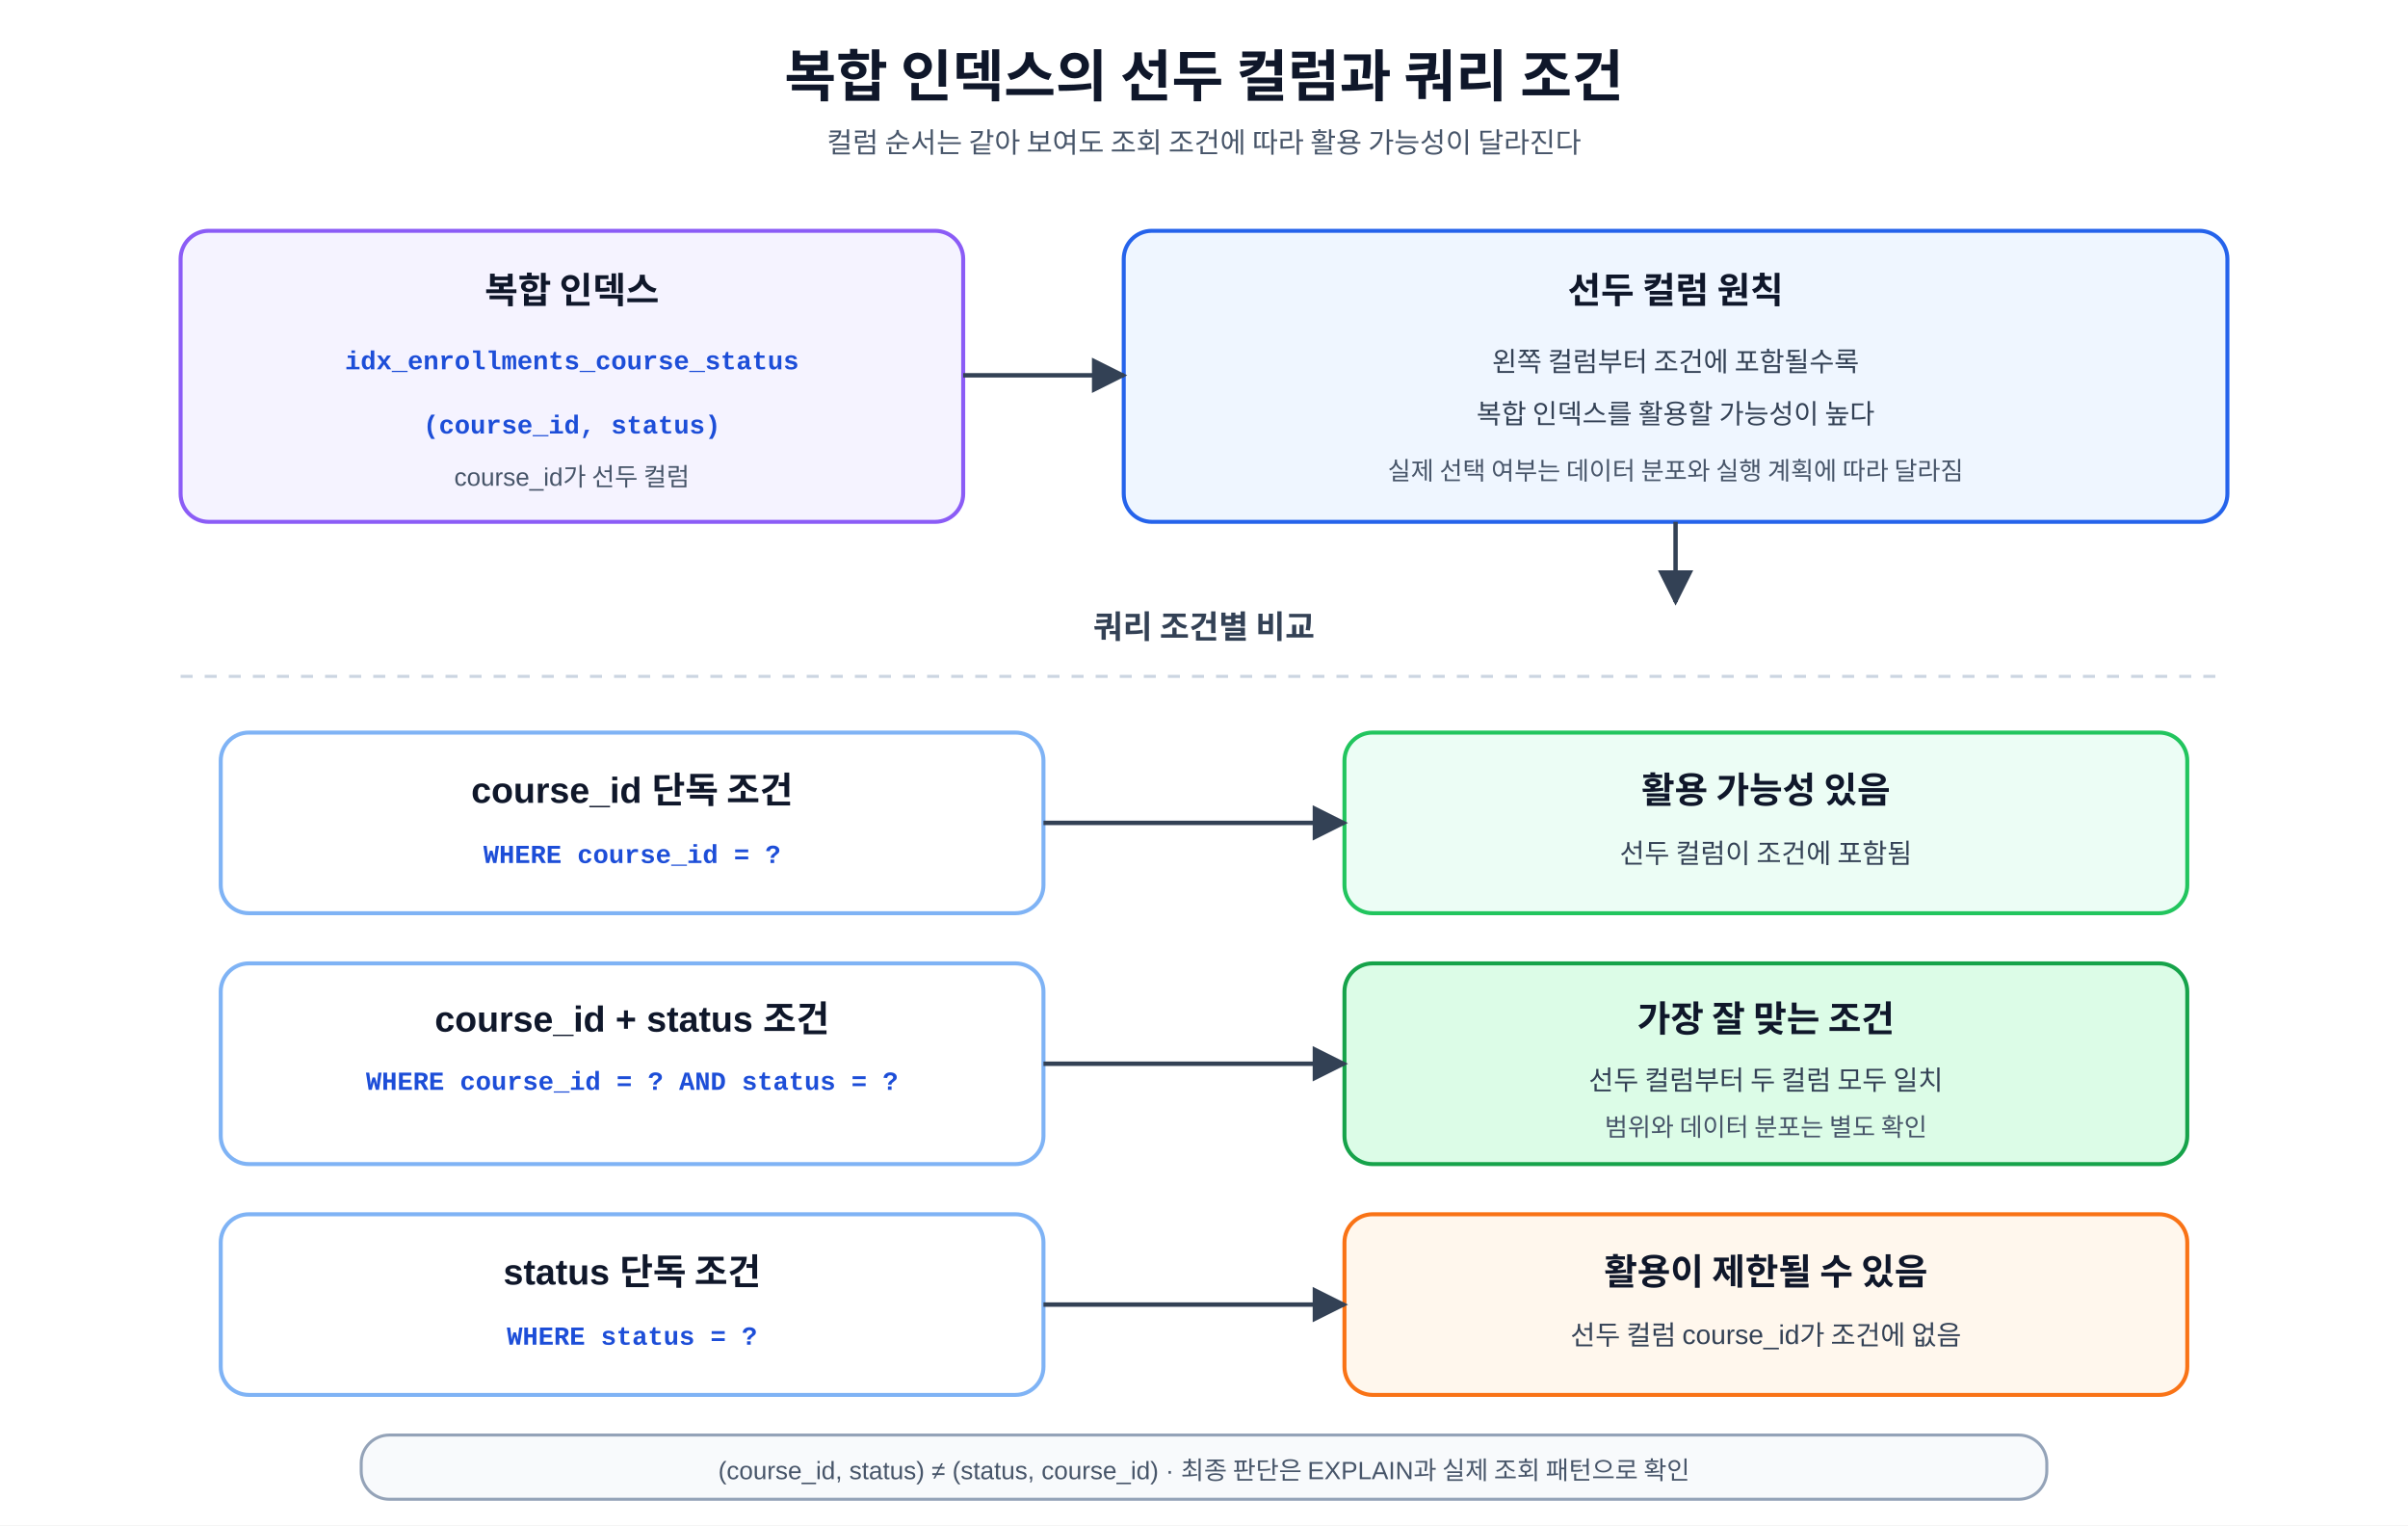
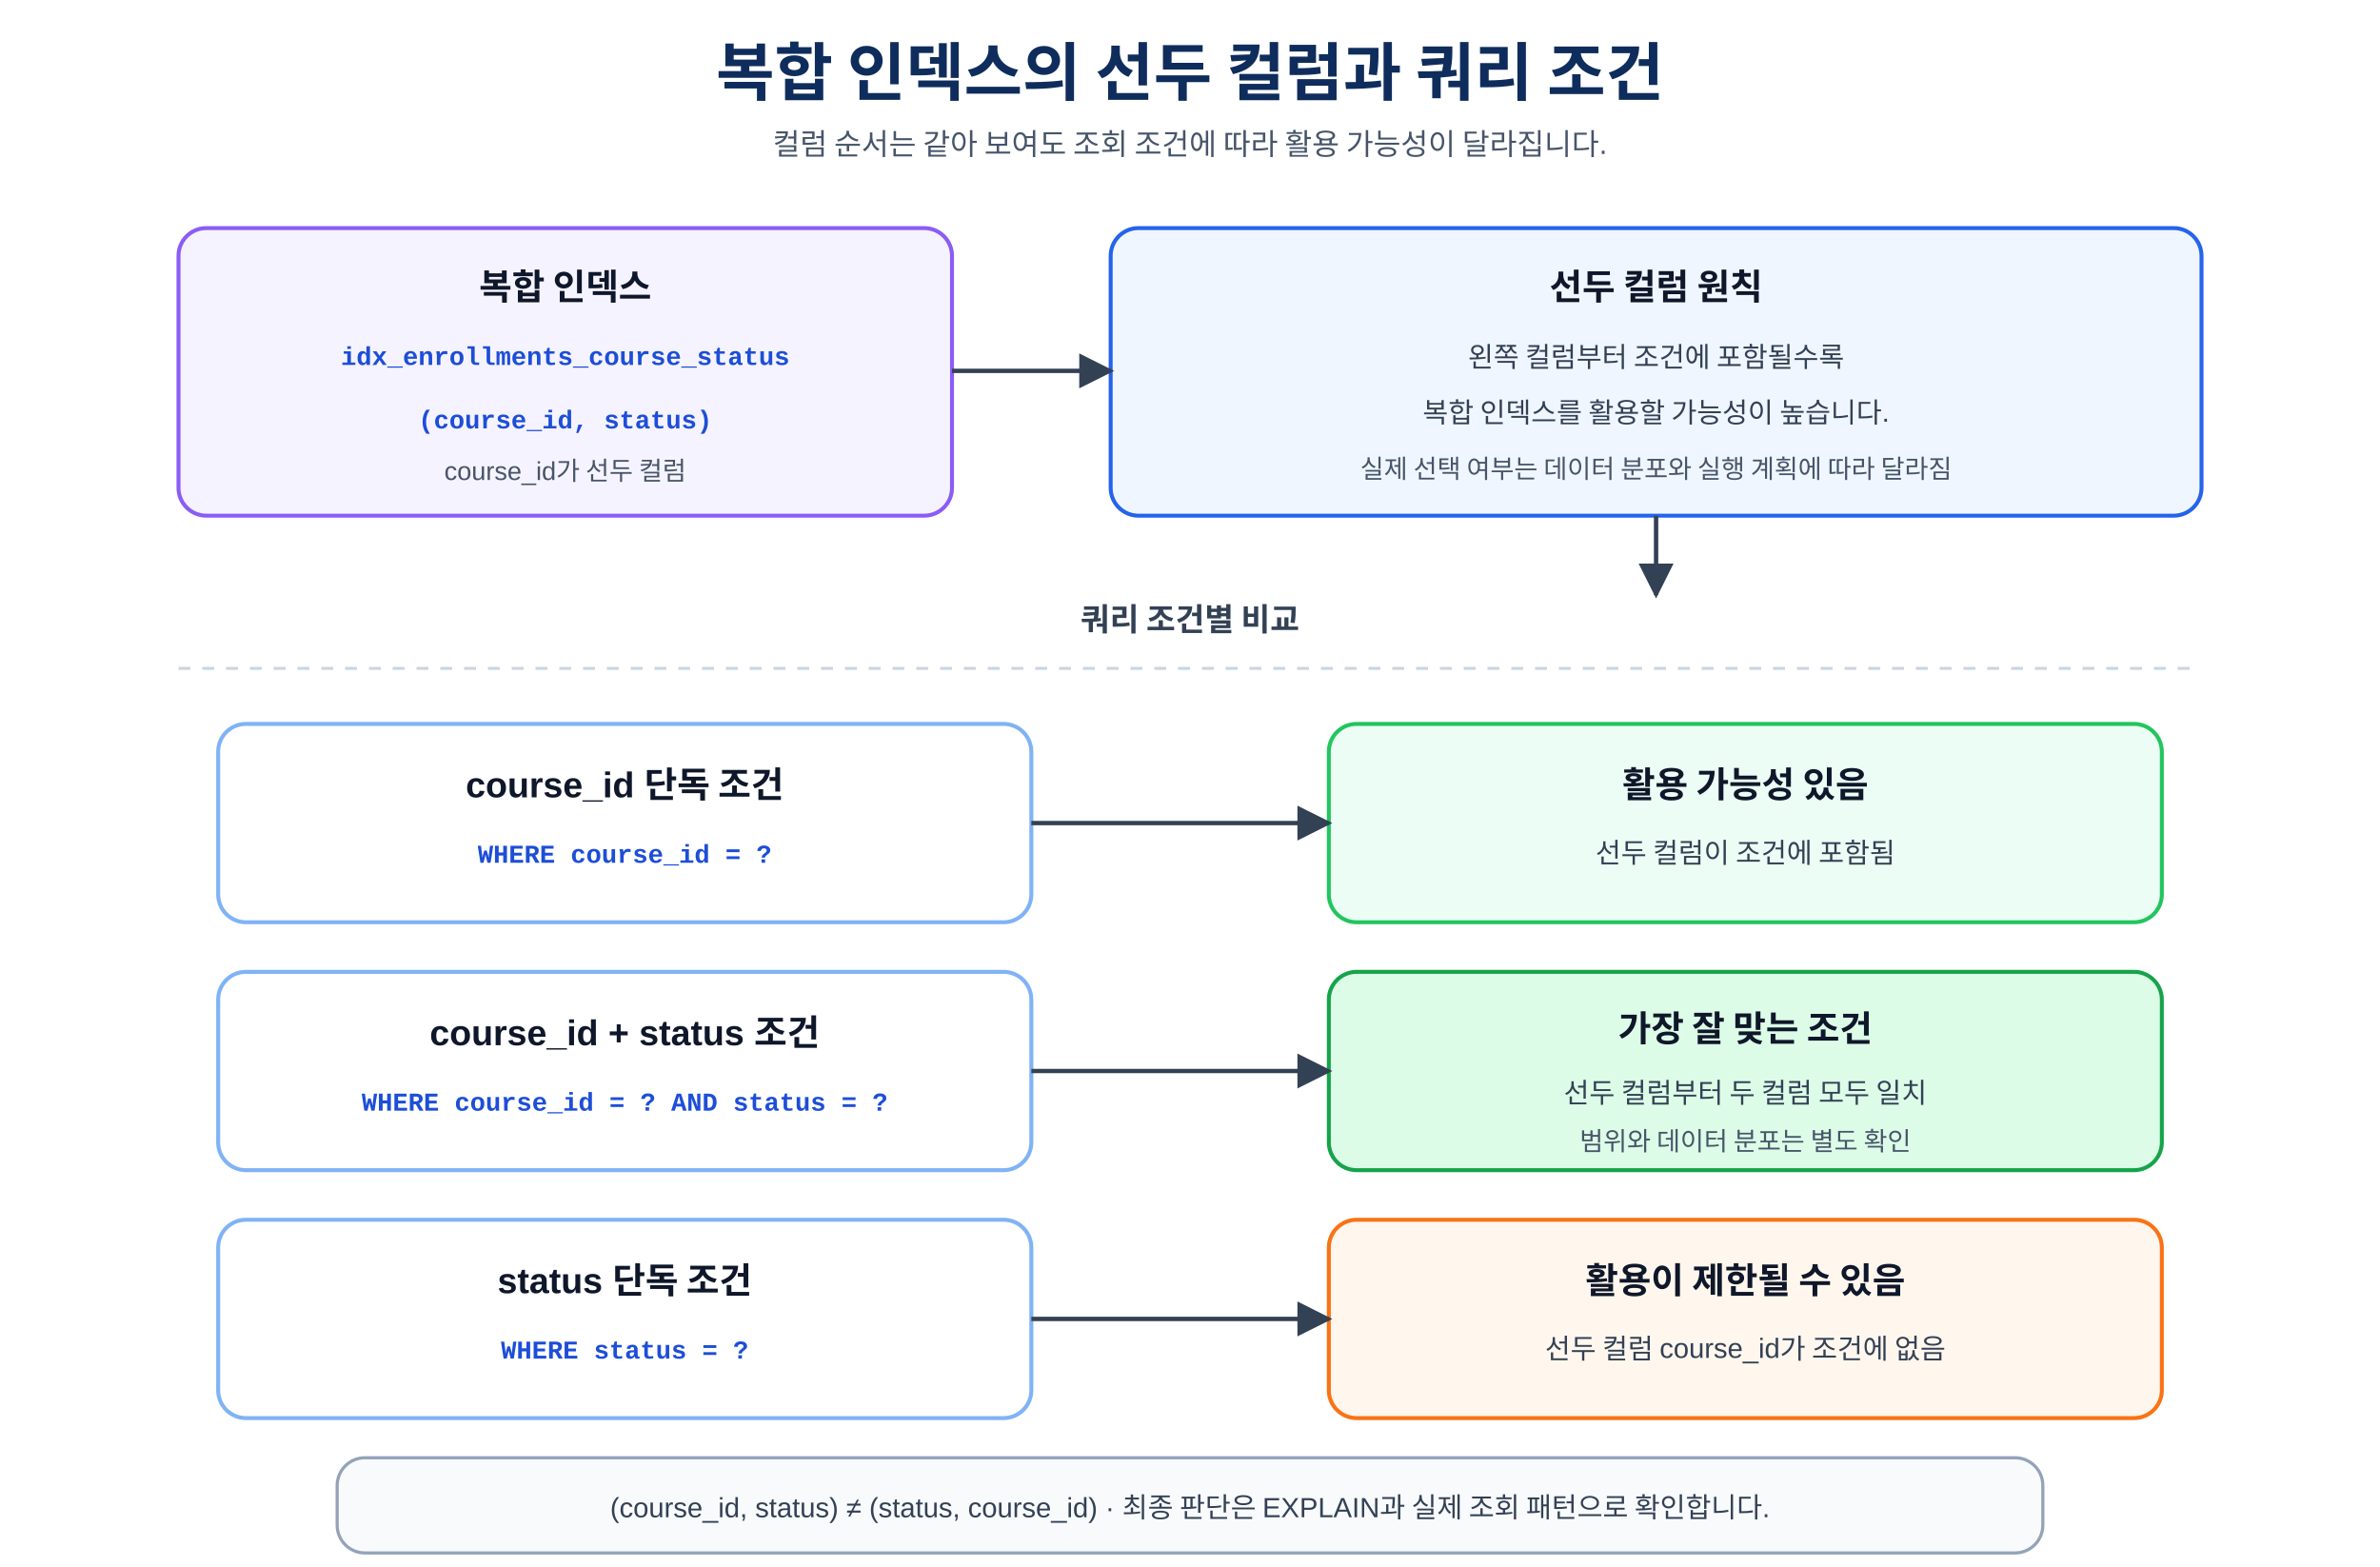
- <svg xmlns="http://www.w3.org/2000/svg" width="100%" viewBox="0 0 1200 760" role="img" aria-labelledby="title desc" preserveAspectRatio="xMidYMid meet">
+ <svg xmlns="http://www.w3.org/2000/svg" width="100%" viewBox="0 0 1200 790" role="img" aria-labelledby="title desc" preserveAspectRatio="xMidYMid meet">
  <defs>
    <marker id="arrow" viewBox="0 0 10 10" refX="9" refY="5" markerWidth="8" markerHeight="8" orient="auto">
      <path d="M0 0L10 5L0 10Z" fill="#334155" />
    </marker>
    <style>
      text{font-family:"Malgun Gothic","Apple SD Gothic Neo","Noto Sans KR",Arial,sans-serif;fill:#0f172a}
-       .title{font-size:28px;font-weight:700;text-anchor:middle}
-       .sub{font-size:14px;fill:#475569;text-anchor:middle}
+       .title{font-size:32px;font-weight:700;text-anchor:middle;fill:#0f2d5c}
+       .sub{font-size:15px;fill:#475569;text-anchor:middle}
      .head{font-size:18px;font-weight:700;text-anchor:middle}
-       .body{font-size:13.5px;text-anchor:middle;fill:#334155}
-       .small{font-size:12.5px;text-anchor:middle;fill:#475569}
+       .body{font-size:14px;text-anchor:middle;fill:#334155}
+       .small{font-size:13px;text-anchor:middle;fill:#475569}
      .code{font-family:Consolas,D2Coding,"Courier New",monospace;font-size:13px;font-weight:700;text-anchor:middle;fill:#1d4ed8}
      .section{font-size:16px;font-weight:700;text-anchor:middle;fill:#334155}
      .card{stroke-width:2;rx:14;ry:14}
      .index{fill:#f5f3ff;stroke:#8b5cf6}
      .principle{fill:#eff6ff;stroke:#2563eb}
      .condition{fill:#ffffff;stroke:#7fb3f5}
      .good{fill:#ecfdf5;stroke:#22c55e}
      .best{fill:#dcfce7;stroke:#16a34a}
      .warn{fill:#fff7ed;stroke:#f97316}
-       .note{fill:#f8fafc;stroke:#94a3b8;stroke-width:1.5;rx:14;ry:14}
+       .note{fill:#f8fafc;stroke:#94a3b8;stroke-width:1.6;rx:14;ry:14}
      .arrow{stroke:#334155;stroke-width:2.2;fill:none;marker-end:url(#arrow);stroke-linejoin:round}
      .divider{stroke:#cbd5e1;stroke-width:1.5;stroke-dasharray:6 6}
    </style>
  </defs>
-   <rect width="1200" height="760" fill="#ffffff" />
+   <rect width="1200" height="790" fill="#ffffff" />
  <text x="600" y="48" class="title">복합 인덱스의 선두 컬럼과 쿼리 조건</text>
-   <text x="600" y="76" class="sub">컬럼 순서는 같아 보여도 조회 조건에 따라 활용 가능성이 달라진다</text>
+   <text x="600" y="78" class="sub">컬럼 순서는 같아 보여도 조회 조건에 따라 활용 가능성이 달라집니다.</text>
  <rect x="90" y="115" width="390" height="145" class="card index" />
  <text x="285" y="151" class="head">복합 인덱스</text>
  <text x="285" y="184" class="code">idx_enrollments_course_status</text>
  <text x="285" y="216" class="code">(course_id, status)</text>
  <text x="285" y="242" class="small">course_id가 선두 컬럼</text>
  <rect x="560" y="115" width="550" height="145" class="card principle" />
  <text x="835" y="151" class="head">선두 컬럼 원칙</text>
  <text x="835" y="185" class="body">왼쪽 컬럼부터 조건에 포함될수록</text>
-   <text x="835" y="211" class="body">복합 인덱스를 활용할 가능성이 높다</text>
-   <text x="835" y="239" class="small">실제 선택 여부는 데이터 분포와 실행 계획에 따라 달라짐</text>
-   <path d="M480 187 H560" class="arrow" />
-   <path d="M835 260 V300" class="arrow" />
+   <text x="835" y="213" class="body">복합 인덱스를 활용할 가능성이 높습니다.</text>
+   <text x="835" y="241" class="small">실제 선택 여부는 데이터 분포와 실행 계획에 따라 달라짐</text>
+   <path d="M480 187H560" class="arrow" />
+   <path d="M835 260V300" class="arrow" />
  <text x="600" y="318" class="section">쿼리 조건별 비교</text>
  <line x1="90" y1="337" x2="1110" y2="337" class="divider" />
-   <rect x="110" y="365" width="410" height="90" class="card condition" />
-   <text x="315" y="400" class="head">course_id 단독 조건</text>
-   <text x="315" y="430" class="code">WHERE course_id = ?</text>
-   <rect x="670" y="365" width="420" height="90" class="card good" />
-   <text x="880" y="400" class="head">활용 가능성 있음</text>
-   <text x="880" y="430" class="body">선두 컬럼이 조건에 포함됨</text>
-   <path d="M520 410 H670" class="arrow" />
-   <rect x="110" y="480" width="410" height="100" class="card condition" />
-   <text x="315" y="514" class="head">course_id + status 조건</text>
-   <text x="315" y="543" class="code">WHERE course_id = ? AND status = ?</text>
-   <rect x="670" y="480" width="420" height="100" class="card best" />
-   <text x="880" y="514" class="head">가장 잘 맞는 조건</text>
-   <text x="880" y="543" class="body">선두 컬럼부터 두 컬럼 모두 일치</text>
-   <text x="880" y="566" class="small">범위와 데이터 분포는 별도 확인</text>
-   <path d="M520 530 H670" class="arrow" />
-   <rect x="110" y="605" width="410" height="90" class="card condition" />
-   <text x="315" y="640" class="head">status 단독 조건</text>
-   <text x="315" y="670" class="code">WHERE status = ?</text>
-   <rect x="670" y="605" width="420" height="90" class="card warn" />
-   <text x="880" y="640" class="head">활용이 제한될 수 있음</text>
-   <text x="880" y="670" class="body">선두 컬럼 course_id가 조건에 없음</text>
-   <path d="M520 650 H670" class="arrow" />
-   <rect x="180" y="715" width="840" height="32" class="note" />
-   <text x="600" y="737" class="small">(course_id, status) ≠ (status, course_id) · 최종 판단은 EXPLAIN과 실제 조회 패턴으로 확인</text>
+   <rect x="110" y="365" width="410" height="100" class="card condition" />
+   <text x="315" y="402" class="head">course_id 단독 조건</text>
+   <text x="315" y="435" class="code">WHERE course_id = ?</text>
+   <rect x="670" y="365" width="420" height="100" class="card good" />
+   <text x="880" y="402" class="head">활용 가능성 있음</text>
+   <text x="880" y="435" class="body">선두 컬럼이 조건에 포함됨</text>
+   <path d="M520 415H670" class="arrow" />
+   <rect x="110" y="490" width="410" height="100" class="card condition" />
+   <text x="315" y="527" class="head">course_id + status 조건</text>
+   <text x="315" y="560" class="code">WHERE course_id = ? AND status = ?</text>
+   <rect x="670" y="490" width="420" height="100" class="card best" />
+   <text x="880" y="525" class="head">가장 잘 맞는 조건</text>
+   <text x="880" y="556" class="body">선두 컬럼부터 두 컬럼 모두 일치</text>
+   <text x="880" y="580" class="small">범위와 데이터 분포는 별도 확인</text>
+   <path d="M520 540H670" class="arrow" />
+   <rect x="110" y="615" width="410" height="100" class="card condition" />
+   <text x="315" y="652" class="head">status 단독 조건</text>
+   <text x="315" y="685" class="code">WHERE status = ?</text>
+   <rect x="670" y="615" width="420" height="100" class="card warn" />
+   <text x="880" y="652" class="head">활용이 제한될 수 있음</text>
+   <text x="880" y="685" class="body">선두 컬럼 course_id가 조건에 없음</text>
+   <path d="M520 665H670" class="arrow" />
+   <rect x="170" y="735" width="860" height="48" class="note" />
+   <text x="600" y="765" class="body">(course_id, status) ≠ (status, course_id) · 최종 판단은 EXPLAIN과 실제 조회 패턴으로 확인합니다.</text>
</svg>
